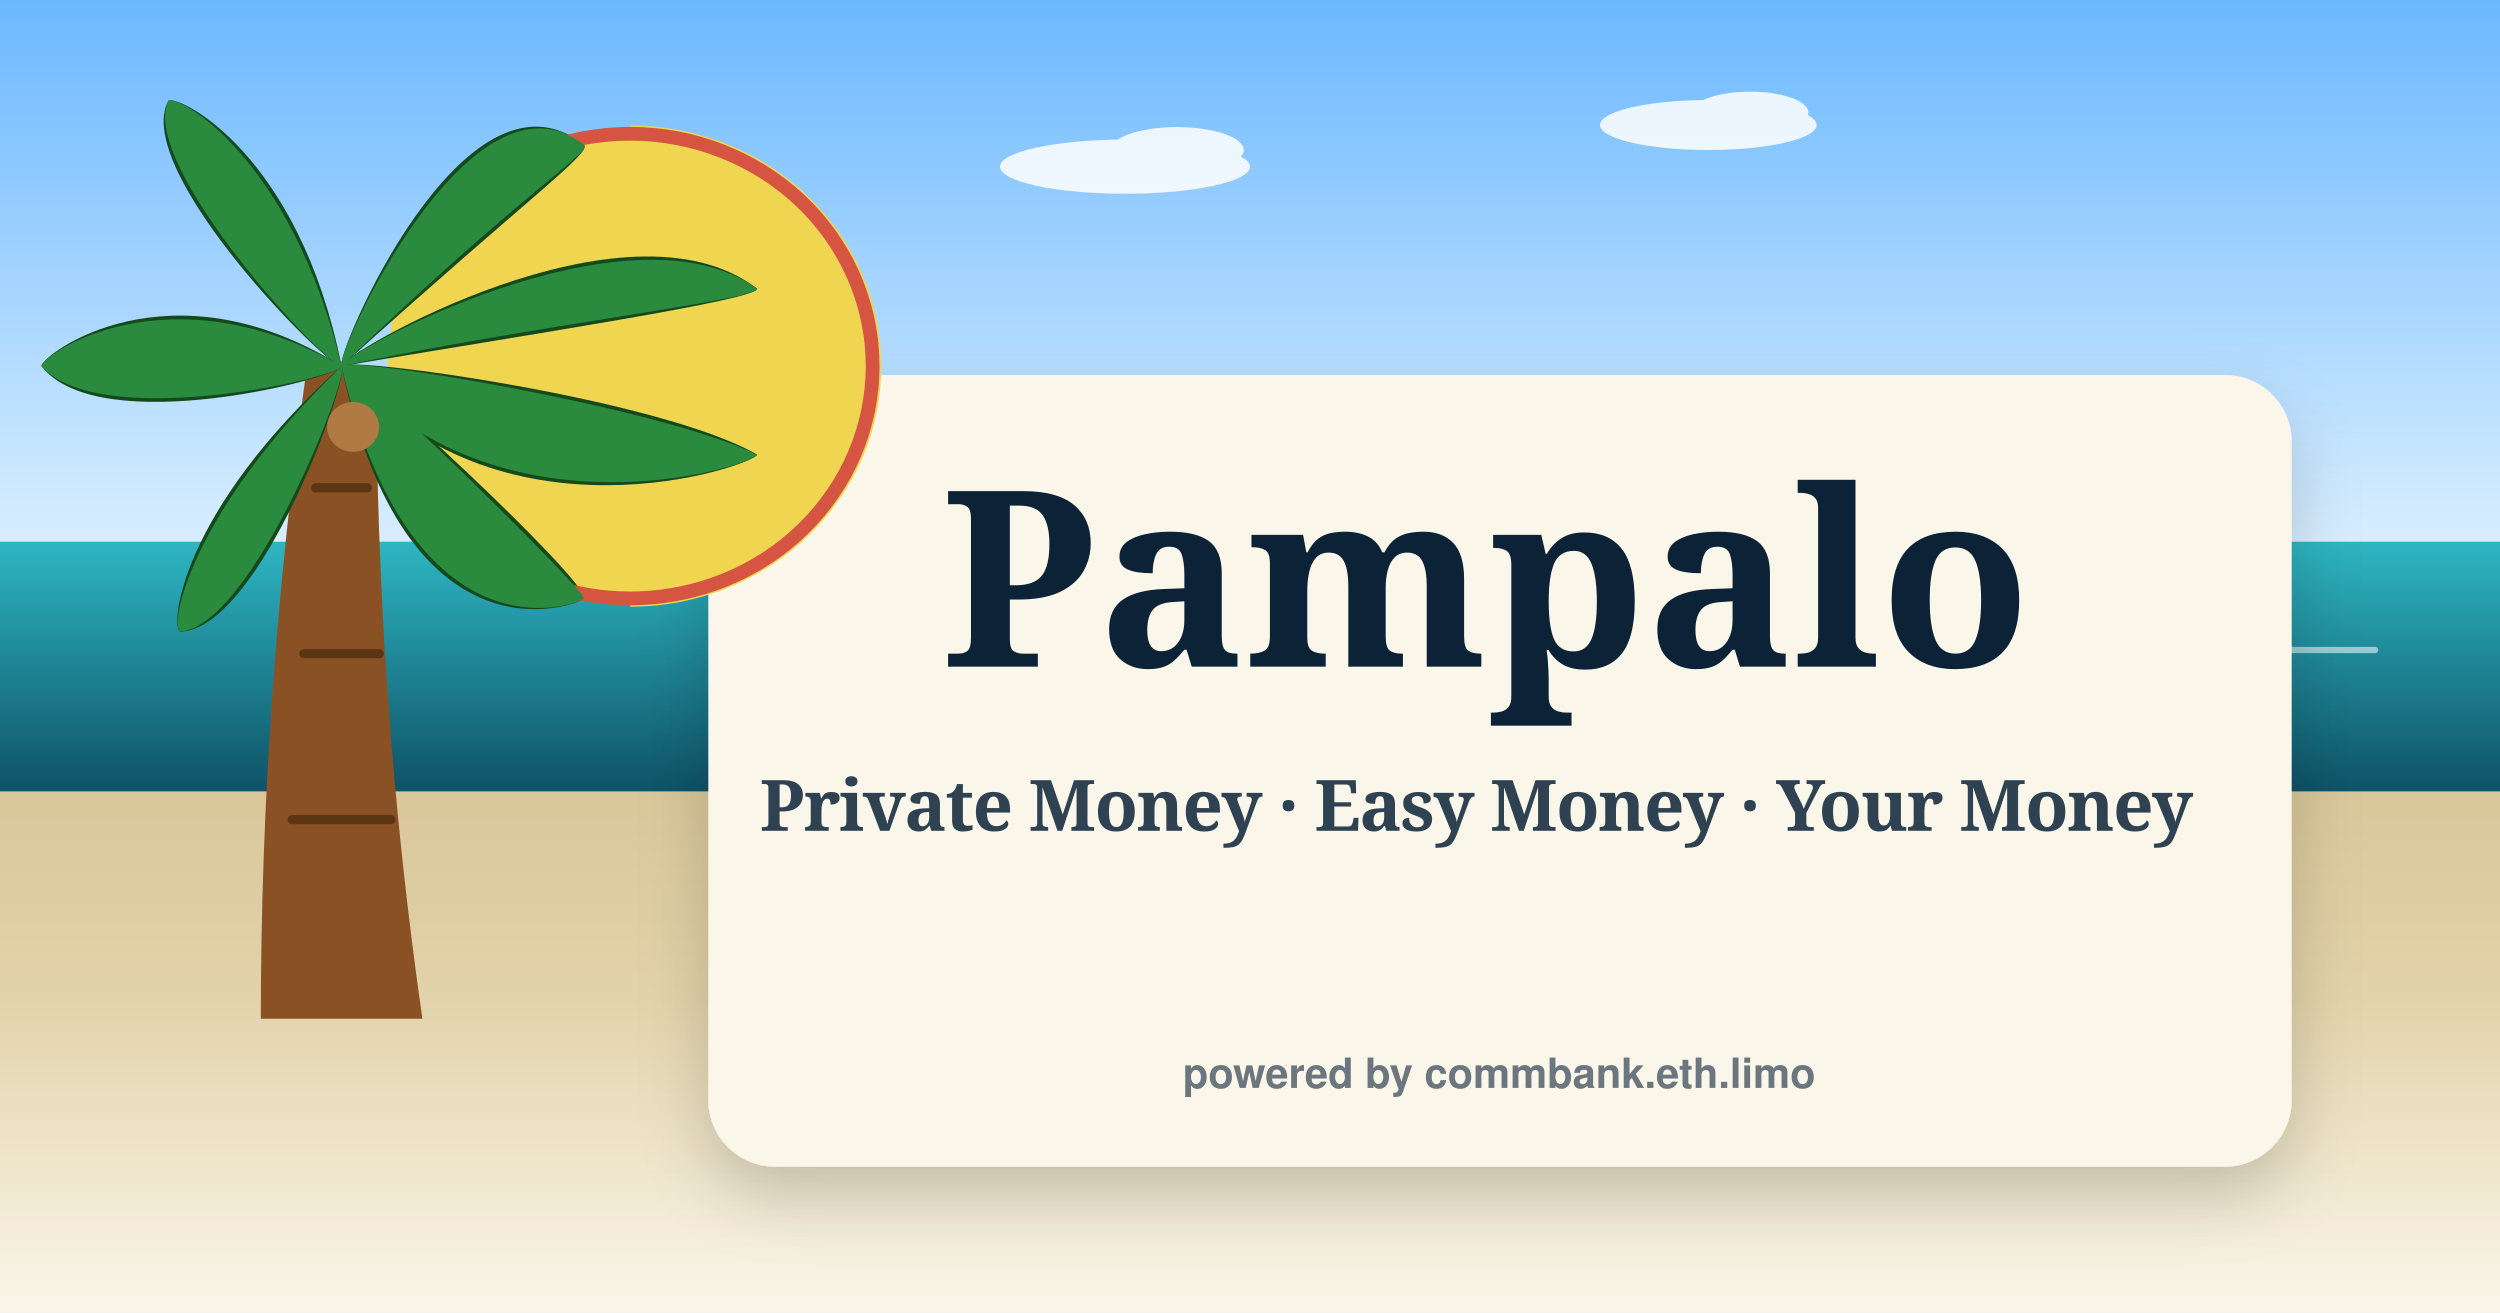
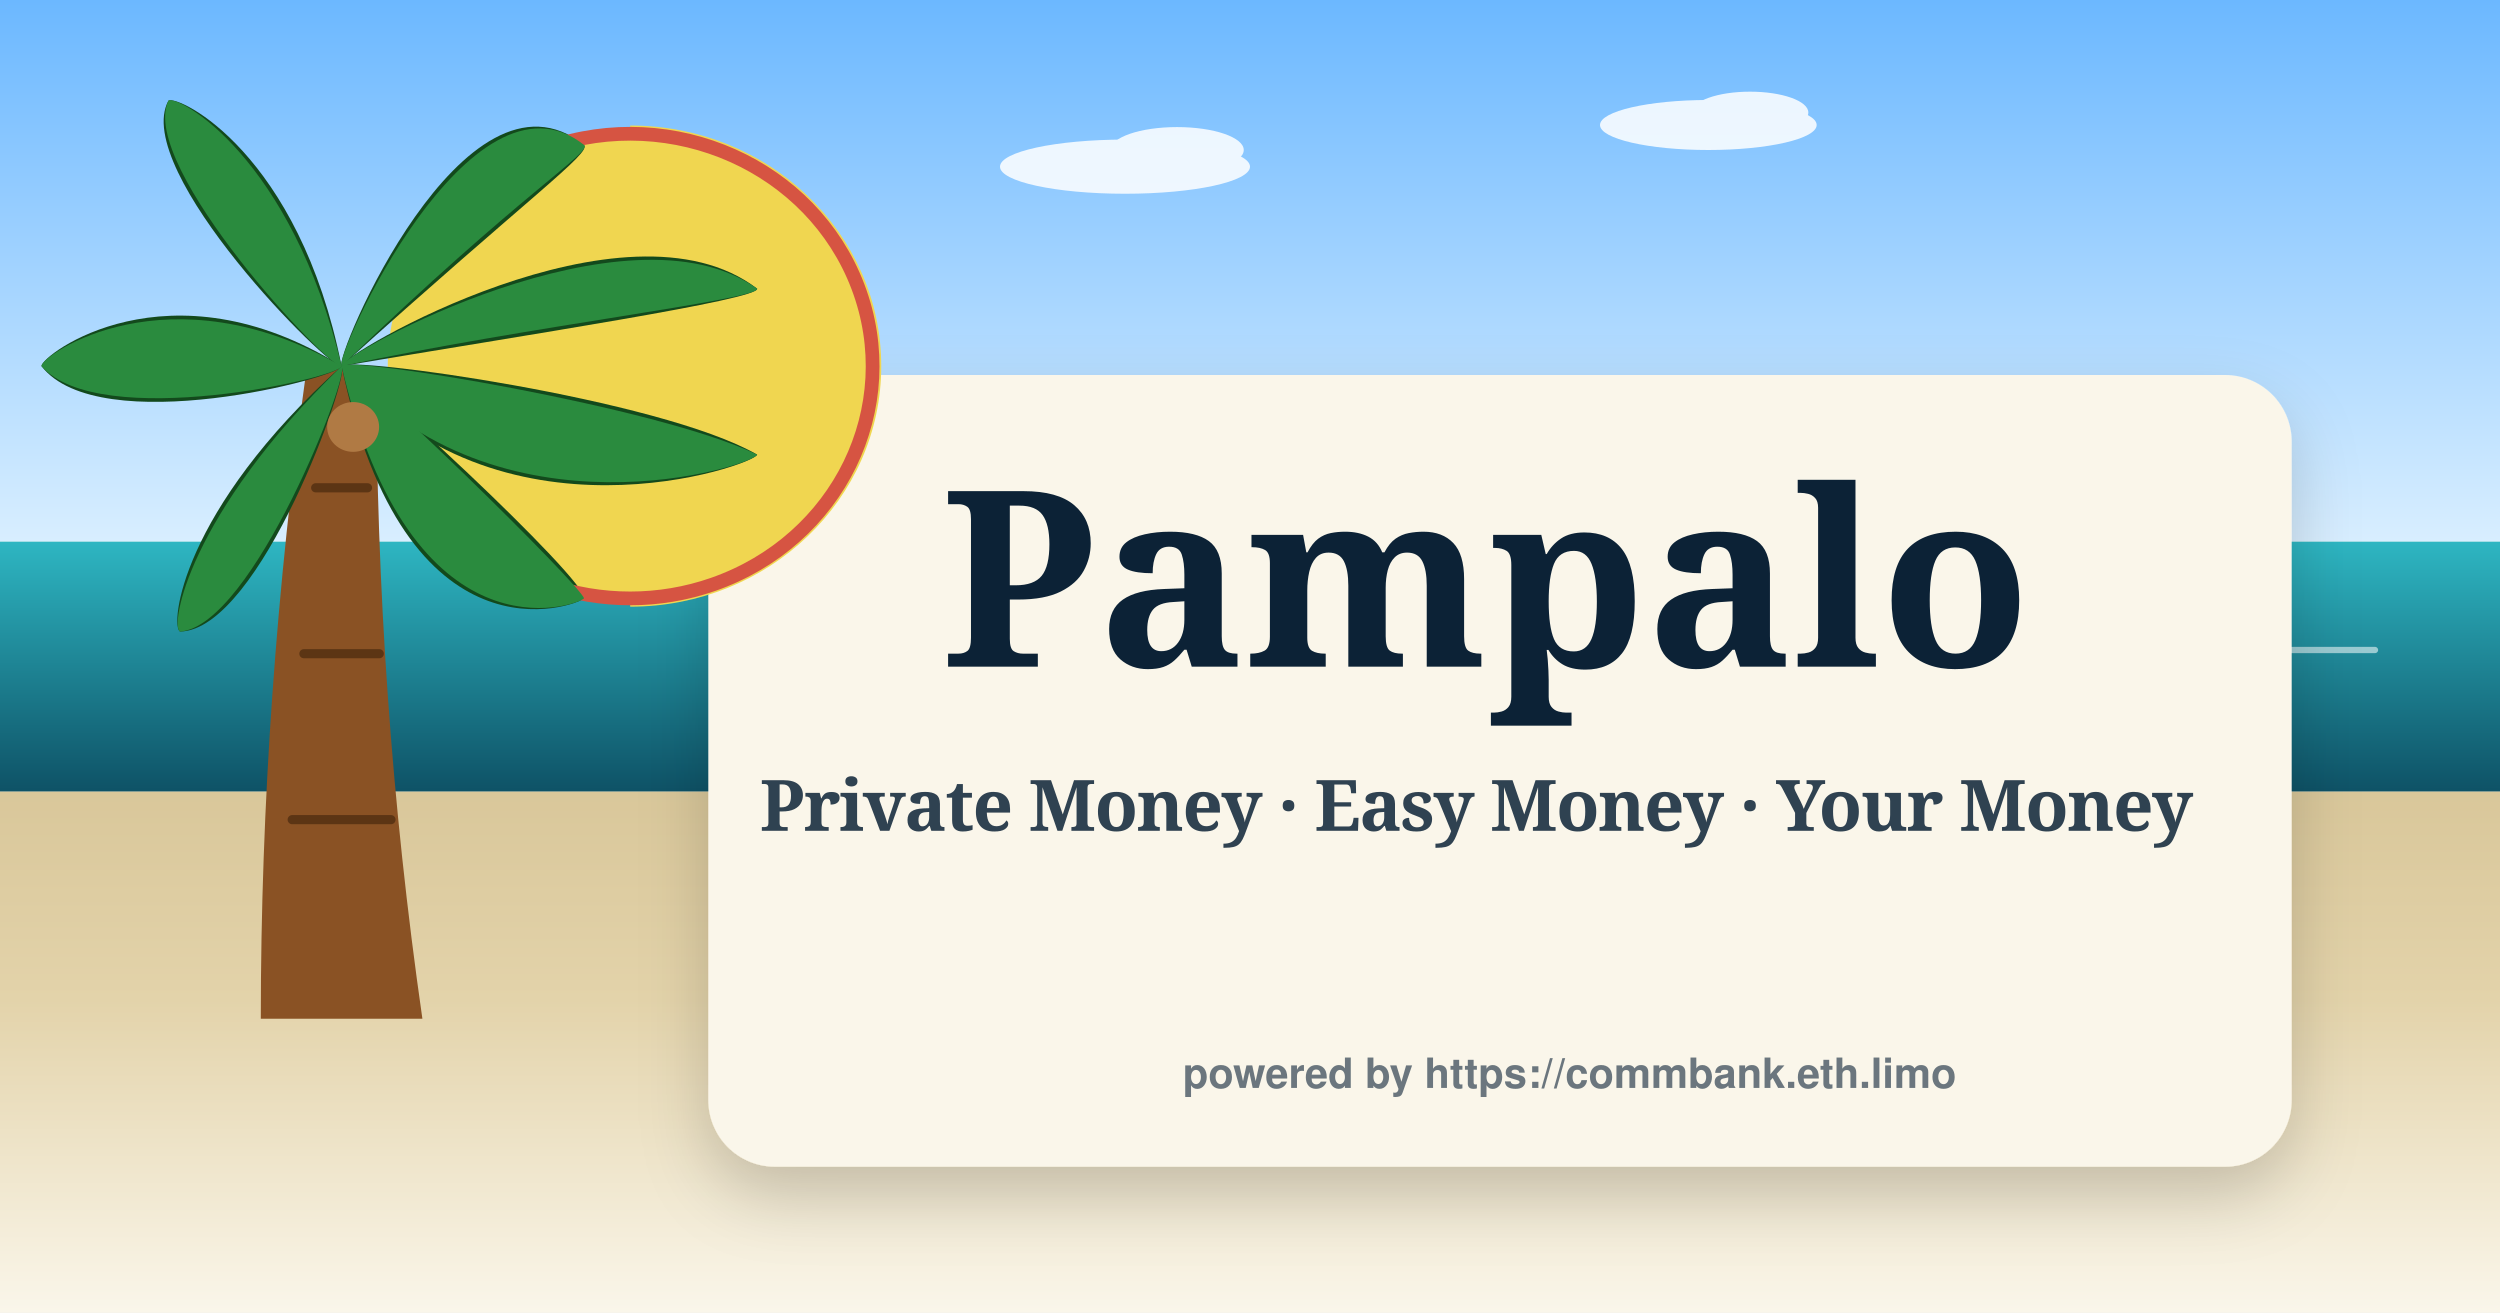
<svg xmlns="http://www.w3.org/2000/svg" version="1.1" viewBox="0 0 1200 630">
  <defs>
    <style>
      .st0 {
        stroke-width: 3px;
      }

      .st0, .st1, .st2, .st3 {
        fill: none;
        stroke-linecap: round;
      }

      .st0, .st3 {
        stroke: #fff;
      }

      .st4 {
        fill: url(#linear-gradient2);
      }

      .st5 {
        fill: url(#linear-gradient1);
      }

      .st6 {
        fill: #13491c;
      }

      .st7 {
        fill: #b07a44;
      }

      .st8 {
        font-family: Helvetica-Bold, Helvetica;
        font-size: 20px;
        opacity: .6;
      }

      .st8, .st9, .st10 {
        fill: #0c2236;
        font-weight: 700;
      }

      .st8, .st9, .st10, .st3 {
        isolation: isolate;
      }

      .st11 {
        fill: url(#linear-gradient);
      }

      .st12 {
        fill: #2a8b3e;
      }

      .st9 {
        font-size: 118px;
      }

      .st9, .st10 {
        font-family: Georgia-Bold, Georgia;
      }

      .st13 {
        filter: url(#card-shadow);
      }

      .st14 {
        fill: #fff;
      }

      .st15 {
        fill: #8a5224;
      }

      .st1 {
        stroke: #d65442;
        stroke-width: 6.6px;
      }

      .st1, .st2 {
        stroke-miterlimit: 8.8;
      }

      .st16 {
        fill: #faf6ea;
      }

      .st17 {
        fill: #f0d650;
      }

      .st18, .st10 {
        opacity: .85;
      }

      .st19 {
        opacity: .55;
      }

      .st10 {
        font-size: 34px;
        letter-spacing: -.02em;
      }

      .st2 {
        stroke: #5c3514;
        stroke-width: 4.4px;
      }

      .st3 {
        opacity: .7;
        stroke-width: 2.4px;
      }
    </style>
    <linearGradient id="linear-gradient" x1="600" y1="632" x2="600" y2="372" gradientTransform="translate(0 632) scale(1 -1)" gradientUnits="userSpaceOnUse">
      <stop offset="0" stop-color="#6cb8ff" />
      <stop offset="1" stop-color="#d8eeff" />
    </linearGradient>
    <linearGradient id="linear-gradient1" x1="600" y1="372" x2="600" y2="252" gradientTransform="translate(0 632) scale(1 -1)" gradientUnits="userSpaceOnUse">
      <stop offset="0" stop-color="#2eb6c2" />
      <stop offset="1" stop-color="#0e5266" />
    </linearGradient>
    <linearGradient id="linear-gradient2" x1="600" y1="252" x2="600" y2="2" gradientTransform="translate(0 632) scale(1 -1)" gradientUnits="userSpaceOnUse">
      <stop offset="0" stop-color="#d9c79a" />
      <stop offset=".4" stop-color="#e3d3aa" />
      <stop offset="1" stop-color="#faf6ea" />
    </linearGradient>
    <filter id="card-shadow" x="-10%" y="-10%" width="120%" height="130%">
      <feGaussianBlur in="SourceAlpha" stdDeviation="16" />
      <feOffset dx="0" dy="14" result="off" />
      <feComponentTransfer>
        <feFuncA slope="0.18" type="linear" />
      </feComponentTransfer>
      <feMerge>
        <feMergeNode />
        <feMergeNode in="SourceGraphic" />
      </feMerge>
    </filter>
  </defs>
  <g id="Layer_1" shape-rendering="geometricPrecision">
    <rect class="st16" width="1200" height="630" />
    <rect class="st11" width="1200" height="260" />
    <rect class="st5" y="260" width="1200" height="120" />
    <rect class="st4" y="380" width="1200" height="250" />
    <g class="st18">
      <ellipse class="st14" cx="540" cy="80" rx="60" ry="13" />
      <ellipse class="st14" cx="565" cy="72" rx="32" ry="11" />
      <ellipse class="st14" cx="820" cy="60" rx="52" ry="12" />
      <ellipse class="st14" cx="840" cy="54" rx="28" ry="10" />
    </g>
    <g class="st19">
      <line class="st0" x1="380" y1="312" x2="540" y2="312" />
      <line class="st0" x1="700" y1="305" x2="860" y2="305" />
      <line class="st0" x1="980" y1="312" x2="1140" y2="312" />
      <line class="st3" x1="460" y1="350" x2="640" y2="350" />
      <line class="st3" x1="820" y1="345" x2="1000" y2="345" />
    </g>
    <g class="st13">
      <rect class="st16" x="340" y="180" width="760" height="380" rx="32" ry="32" />
    </g>
    <g>
      <path class="st15" d="M147.34,175.73c-14.78,106.19-22.16,210.61-22.16,313.27h77.57c-14.78-102.65-22.16-207.07-22.16-313.27h-33.25Z" />
      <line class="st2" x1="151.52" y1="234.14" x2="176.4" y2="234.14" />
      <line class="st2" x1="145.87" y1="313.78" x2="182.05" y2="313.78" />
      <line class="st2" x1="140.25" y1="393.43" x2="187.68" y2="393.43" />
      <ellipse class="st17" cx="302.49" cy="175.73" rx="116.36" ry="111.5" />
      <path class="st17" d="M302.49,60.25c66.56,0,120.51,51.7,120.51,115.48s-53.96,115.48-120.51,115.48V60.25Z" />
      <path class="st6" d="M163.96,175.73c90.57-81.71,120.18-102.34,116.36-106.19-57.32-45.72-120.18,102.34-116.36,106.19Z" />
      <path class="st6" d="M163.96,175.73c90.79-15.32,200.52-31.96,199.47-37.17-63.08-48.4-200.52,31.96-199.47,37.17Z" />
      <path class="st6" d="M163.96,175.73c74.39,90.66,198.28,47.65,199.47,42.48-46.68-26.95-198.28-47.65-199.47-42.48Z" />
      <path class="st6" d="M163.96,175.73c30.59,145.91,112.45,115.24,116.36,111.5,2.66-7.86-112.45-115.24-116.36-111.5Z" />
      <path class="st6" d="M163.96,175.73c-83.11-51.77-144.06-5.31-144.06,0,27.7,35.84,144.06,5.31,144.06,0Z" />
      <path class="st6" d="M163.96,175.73c-20.5-102.53-78.4-130.24-83.11-127.43-18.28,33.5,78.4,130.24,83.11,127.43Z" />
      <path class="st6" d="M163.96,175.73c-77.38,69.58-82.37,124.75-77.57,127.43,38.59-.56,82.37-124.75,77.57-127.43Z" />
      <path class="st1" d="M262.7,70.95c60.39-21.05,127.16,8.8,149.12,66.67,21.97,57.87-9.18,121.85-69.57,142.9-25.69,8.96-53.86,8.96-79.55,0" />
      <path class="st12" d="M163.96,175.73c87.71-84.58,120.18-102.34,116.36-106.19-54.47-42.85-120.18,102.34-116.36,106.19Z" />
      <path class="st12" d="M163.96,175.73c89.98-19.22,200.52-31.96,199.47-37.17-62.28-44.49-200.52,31.96-199.47,37.17Z" />
      <path class="st12" d="M163.96,175.73c75.3,86.79,198.28,47.65,199.47,42.48-47.6-23.07-198.28-47.65-199.47-42.48Z" />
      <path class="st12" d="M163.96,175.73c33.52,143.09,112.45,115.24,116.36,111.5-.28-5.04-112.45-115.24-116.36-111.5Z" />
      <path class="st12" d="M163.96,175.73c-83.11-47.79-144.06-5.31-144.06,0,27.7,31.86,144.06,5.31,144.06,0Z" />
      <path class="st12" d="M163.96,175.73c-24.02-100.43-78.4-130.24-83.11-127.43-14.77,31.41,78.4,130.24,83.11,127.43Z" />
      <path class="st12" d="M163.96,175.73c-73.8,71.57-82.37,124.75-77.57,127.43,35.02-2.55,82.37-124.75,77.57-127.43Z" />
      <ellipse class="st7" cx="169.5" cy="204.94" rx="12.47" ry="11.95" />
    </g>
    <text class="st9" transform="translate(451.79 320)">
      <tspan x="0" y="0">Pampalo</tspan>
    </text>
    <text class="st10" transform="translate(364.73 398.78)">
      <tspan x="0" y="0">Private Money · Easy Money · Your Money</tspan>
    </text>
    <text class="st8" transform="translate(567.75 522.2)">
-       <tspan x="0" y="0">powered by commbank.eth.limo</tspan>
+       <tspan x="0" y="0">powered by https://commbank.eth.limo</tspan>
    </text>
  </g>
</svg>
